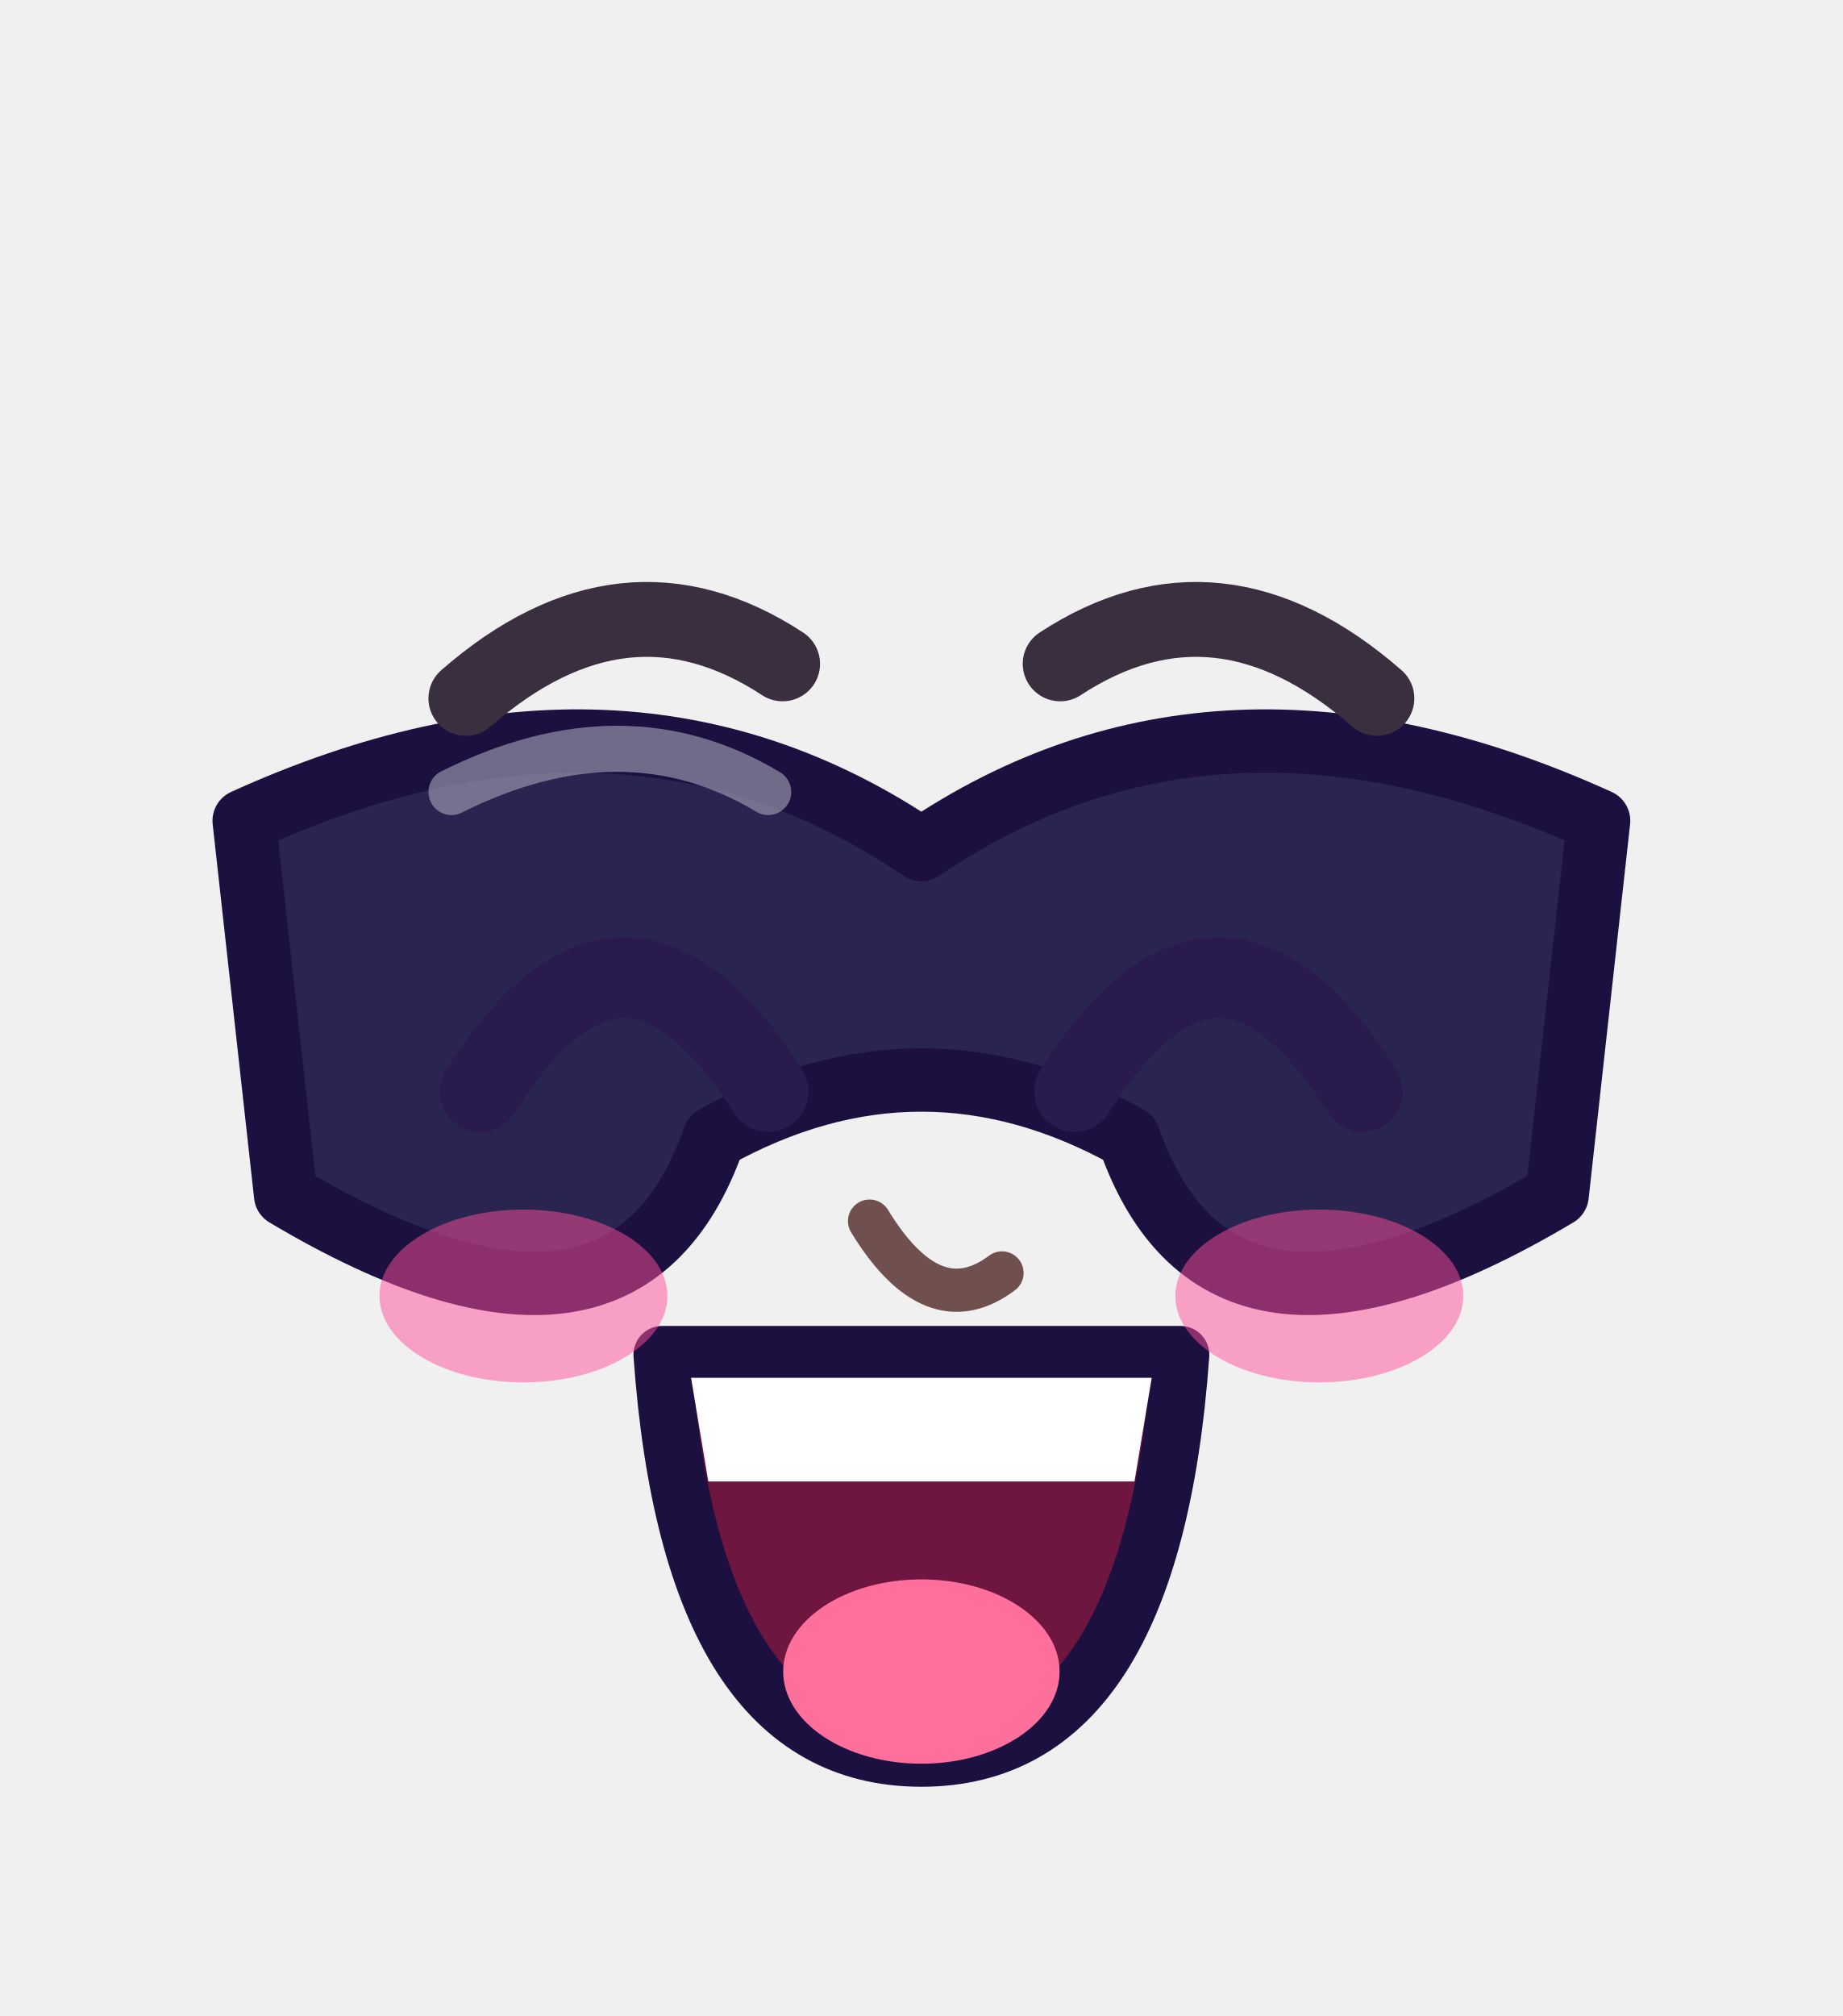
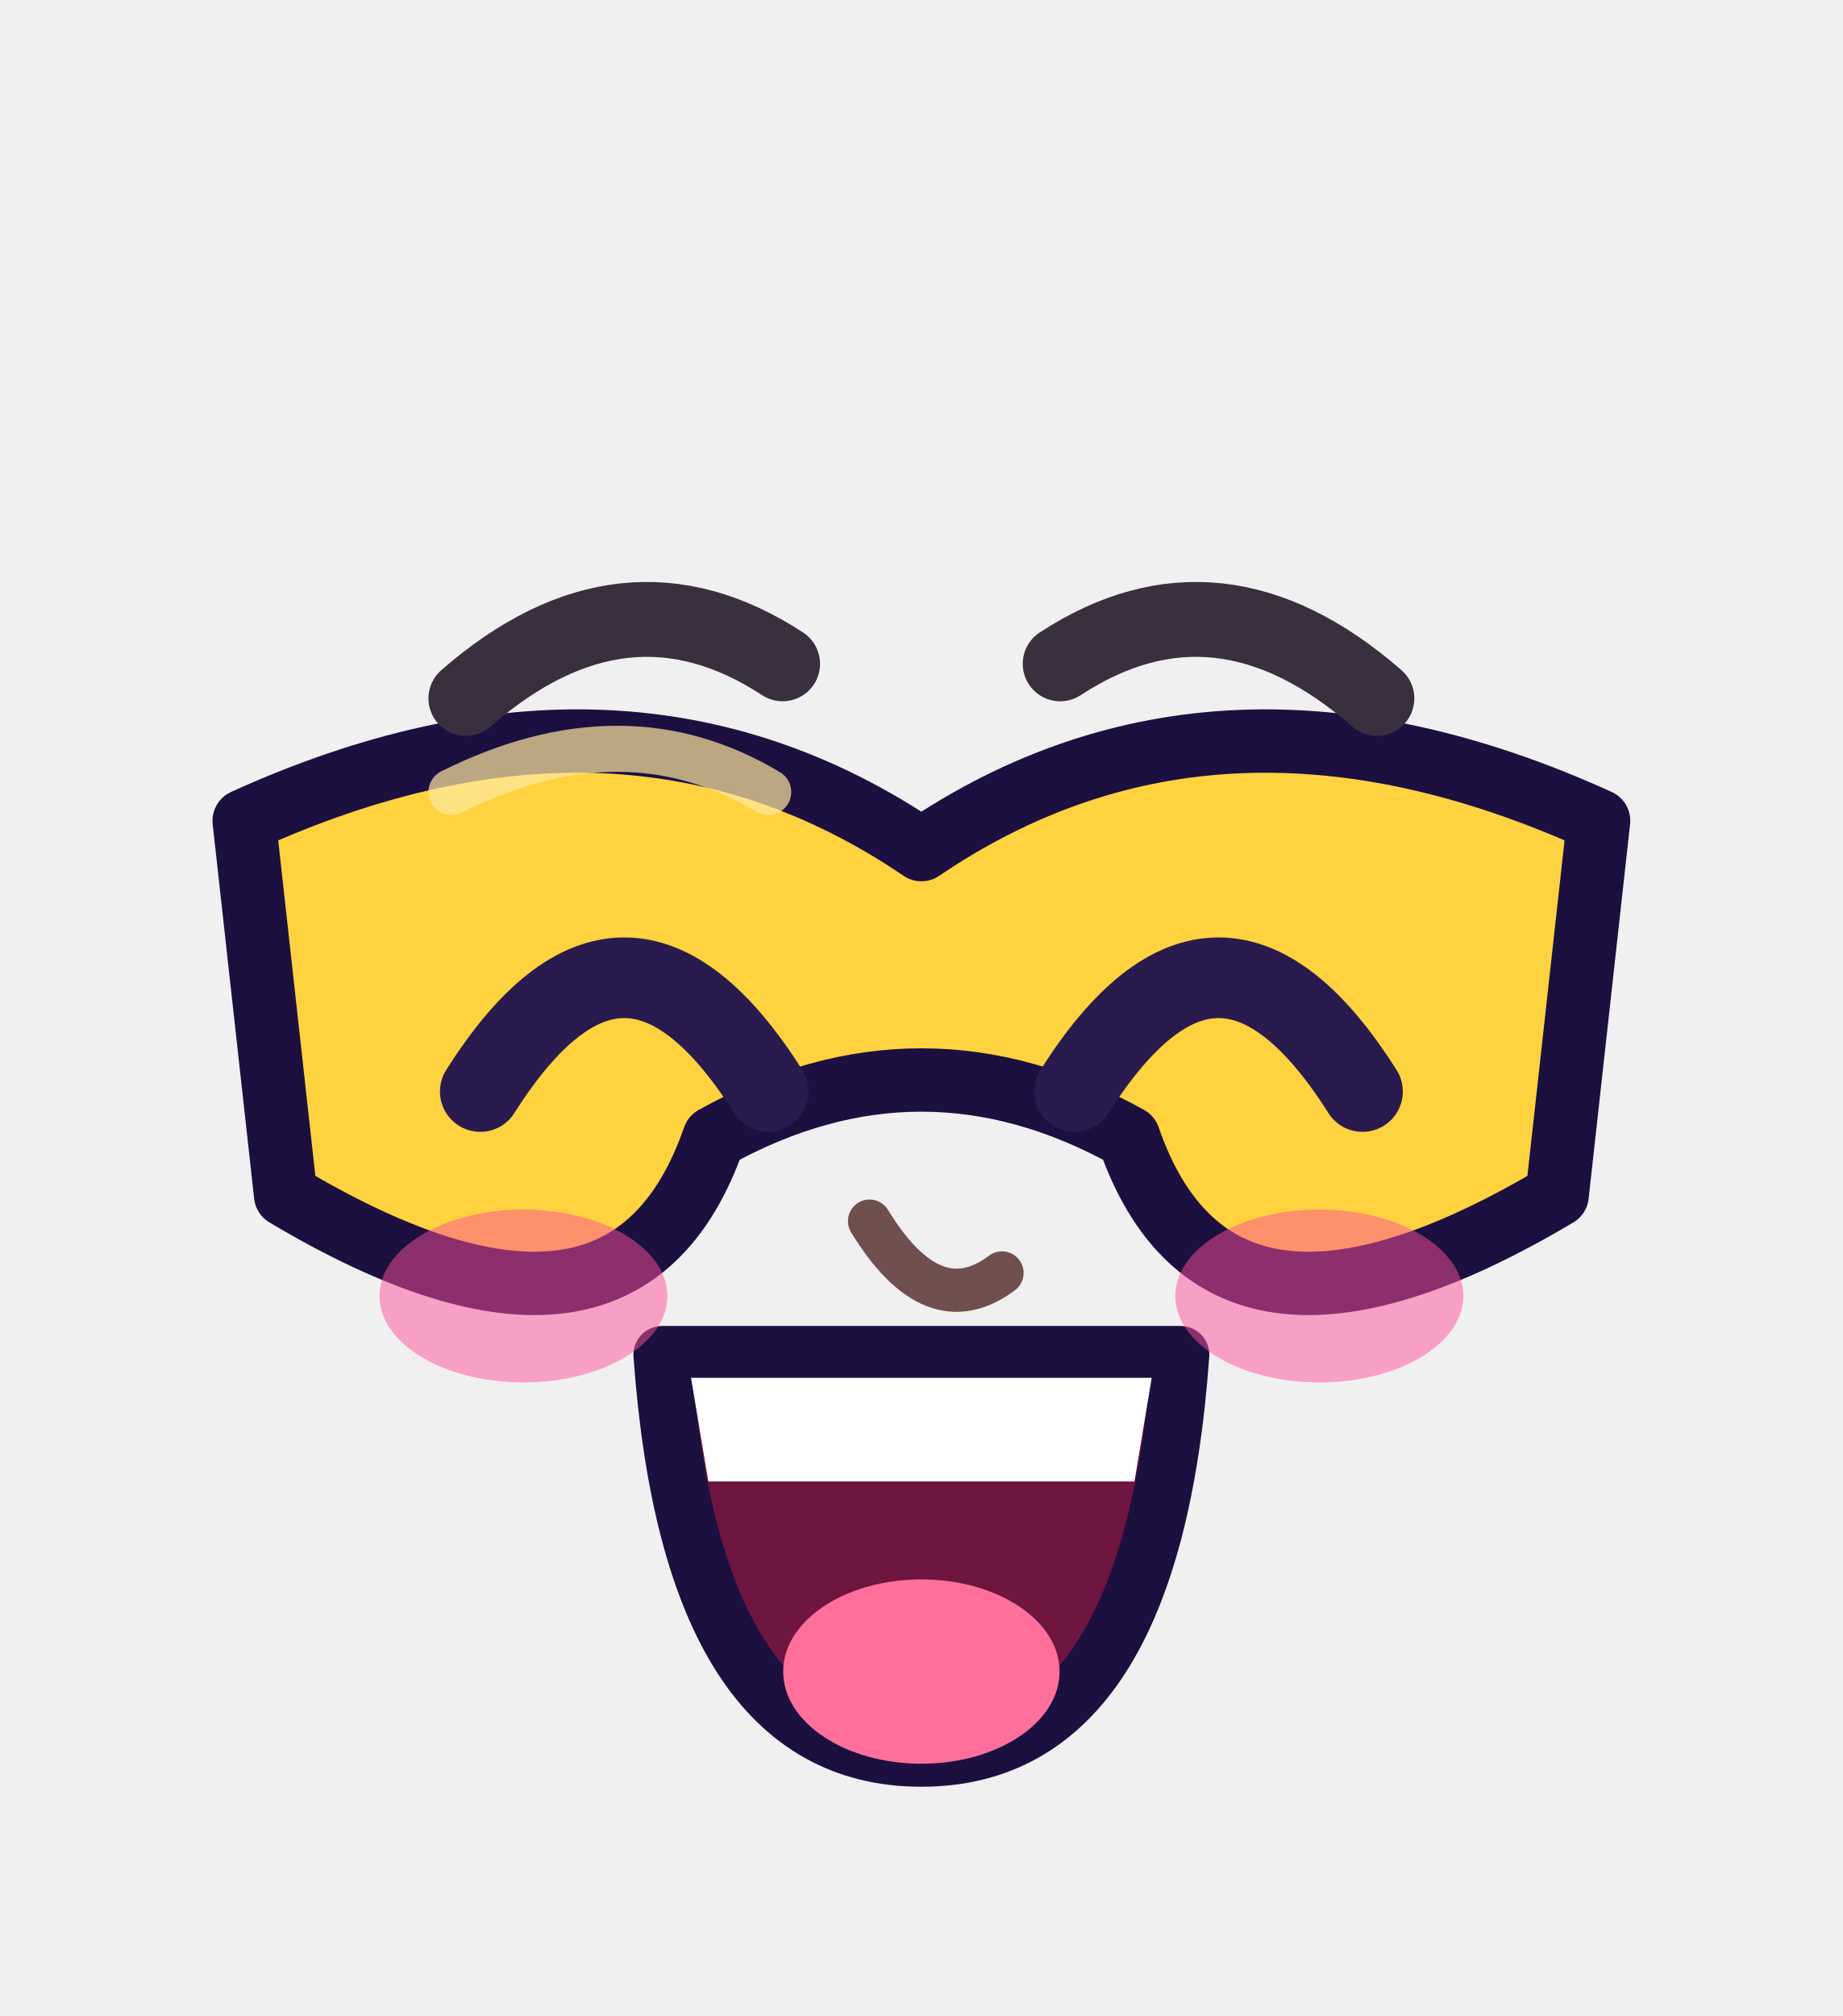
<svg xmlns="http://www.w3.org/2000/svg" width="128" height="140" viewBox="-32 -262 64 70">
-   <path d="M-23.52 -233.5 Q-10.32 -239.5 0 -232.5 Q10.32 -239.5 23.52 -233.5 L22.08 -220.5 Q10.32 -213.5 7.2 -222.5 Q0 -226.5 -7.2 -222.5 Q-10.32 -213.5 -22.08 -220.5 Z" fill="#2a2450" stroke="#1b1040" stroke-width="2.2" stroke-linejoin="round" stroke-linecap="round" />
-   <path d="M-16.32 -234.5 Q-10.32 -237.5 -5.32 -234.5" fill="none" stroke="#9492a8" stroke-width="1.6" stroke-linejoin="round" stroke-linecap="round" stroke-opacity="0.7" />
+   <path d="M-23.52 -233.5 Q-10.32 -239.5 0 -232.5 Q10.32 -239.5 23.52 -233.5 L22.08 -220.5 Q10.32 -213.5 7.2 -222.5 Q0 -226.5 -7.2 -222.5 Q-10.32 -213.5 -22.08 -220.5 Z" fill="#ffd23f" stroke="#1b1040" stroke-width="2.2" stroke-linejoin="round" stroke-linecap="round" />
+   <path d="M-16.32 -234.5 Q-10.32 -237.5 -5.32 -234.5" fill="none" stroke="#ffe89f" stroke-width="1.6" stroke-linejoin="round" stroke-linecap="round" stroke-opacity="0.7" />
  <path d="M-15.32 -224.1 Q-10.32 -232 -5.32 -224.1" fill="none" stroke="#2a1b4e" stroke-width="2.8" stroke-linejoin="round" stroke-linecap="round" />
  <path d="M5.32 -224.1 Q10.32 -232 15.32 -224.1" fill="none" stroke="#2a1b4e" stroke-width="2.8" stroke-linejoin="round" stroke-linecap="round" />
  <path d="M-15.82 -237.75 Q-10.32 -242.55 -4.82 -238.95" fill="none" stroke="#3a2f3f" stroke-width="2.6" stroke-linejoin="round" stroke-linecap="round" />
  <path d="M4.82 -238.95 Q10.32 -242.55 15.82 -237.75" fill="none" stroke="#3a2f3f" stroke-width="2.6" stroke-linejoin="round" stroke-linecap="round" />
  <path d="M-9 -214.96 L9 -214.96 Q8 -200.96 0 -200.96 Q-8 -200.96 -9 -214.96 Z" fill="#6e1540" stroke="#1b1040" stroke-width="2" stroke-linejoin="round" stroke-linecap="round" />
  <path d="M-8 -214.16 L8 -214.16 L7.4 -210.56 L-7.4 -210.56 Z" fill="#ffffff" />
  <ellipse cx="0" cy="-203.96" rx="4.8" ry="3.2" fill="#ff6f9c" />
  <ellipse cx="-13.82" cy="-217" rx="5" ry="3" fill="#ff4f9a" fill-opacity="0.5" />
  <ellipse cx="13.82" cy="-217" rx="5" ry="3" fill="#ff4f9a" fill-opacity="0.5" />
  <path d="M-1.8 -219.6 Q0.4 -216 2.8 -217.8" fill="none" stroke="#593433" stroke-width="1.5" stroke-linejoin="round" stroke-linecap="round" stroke-opacity="0.85" />
</svg>
